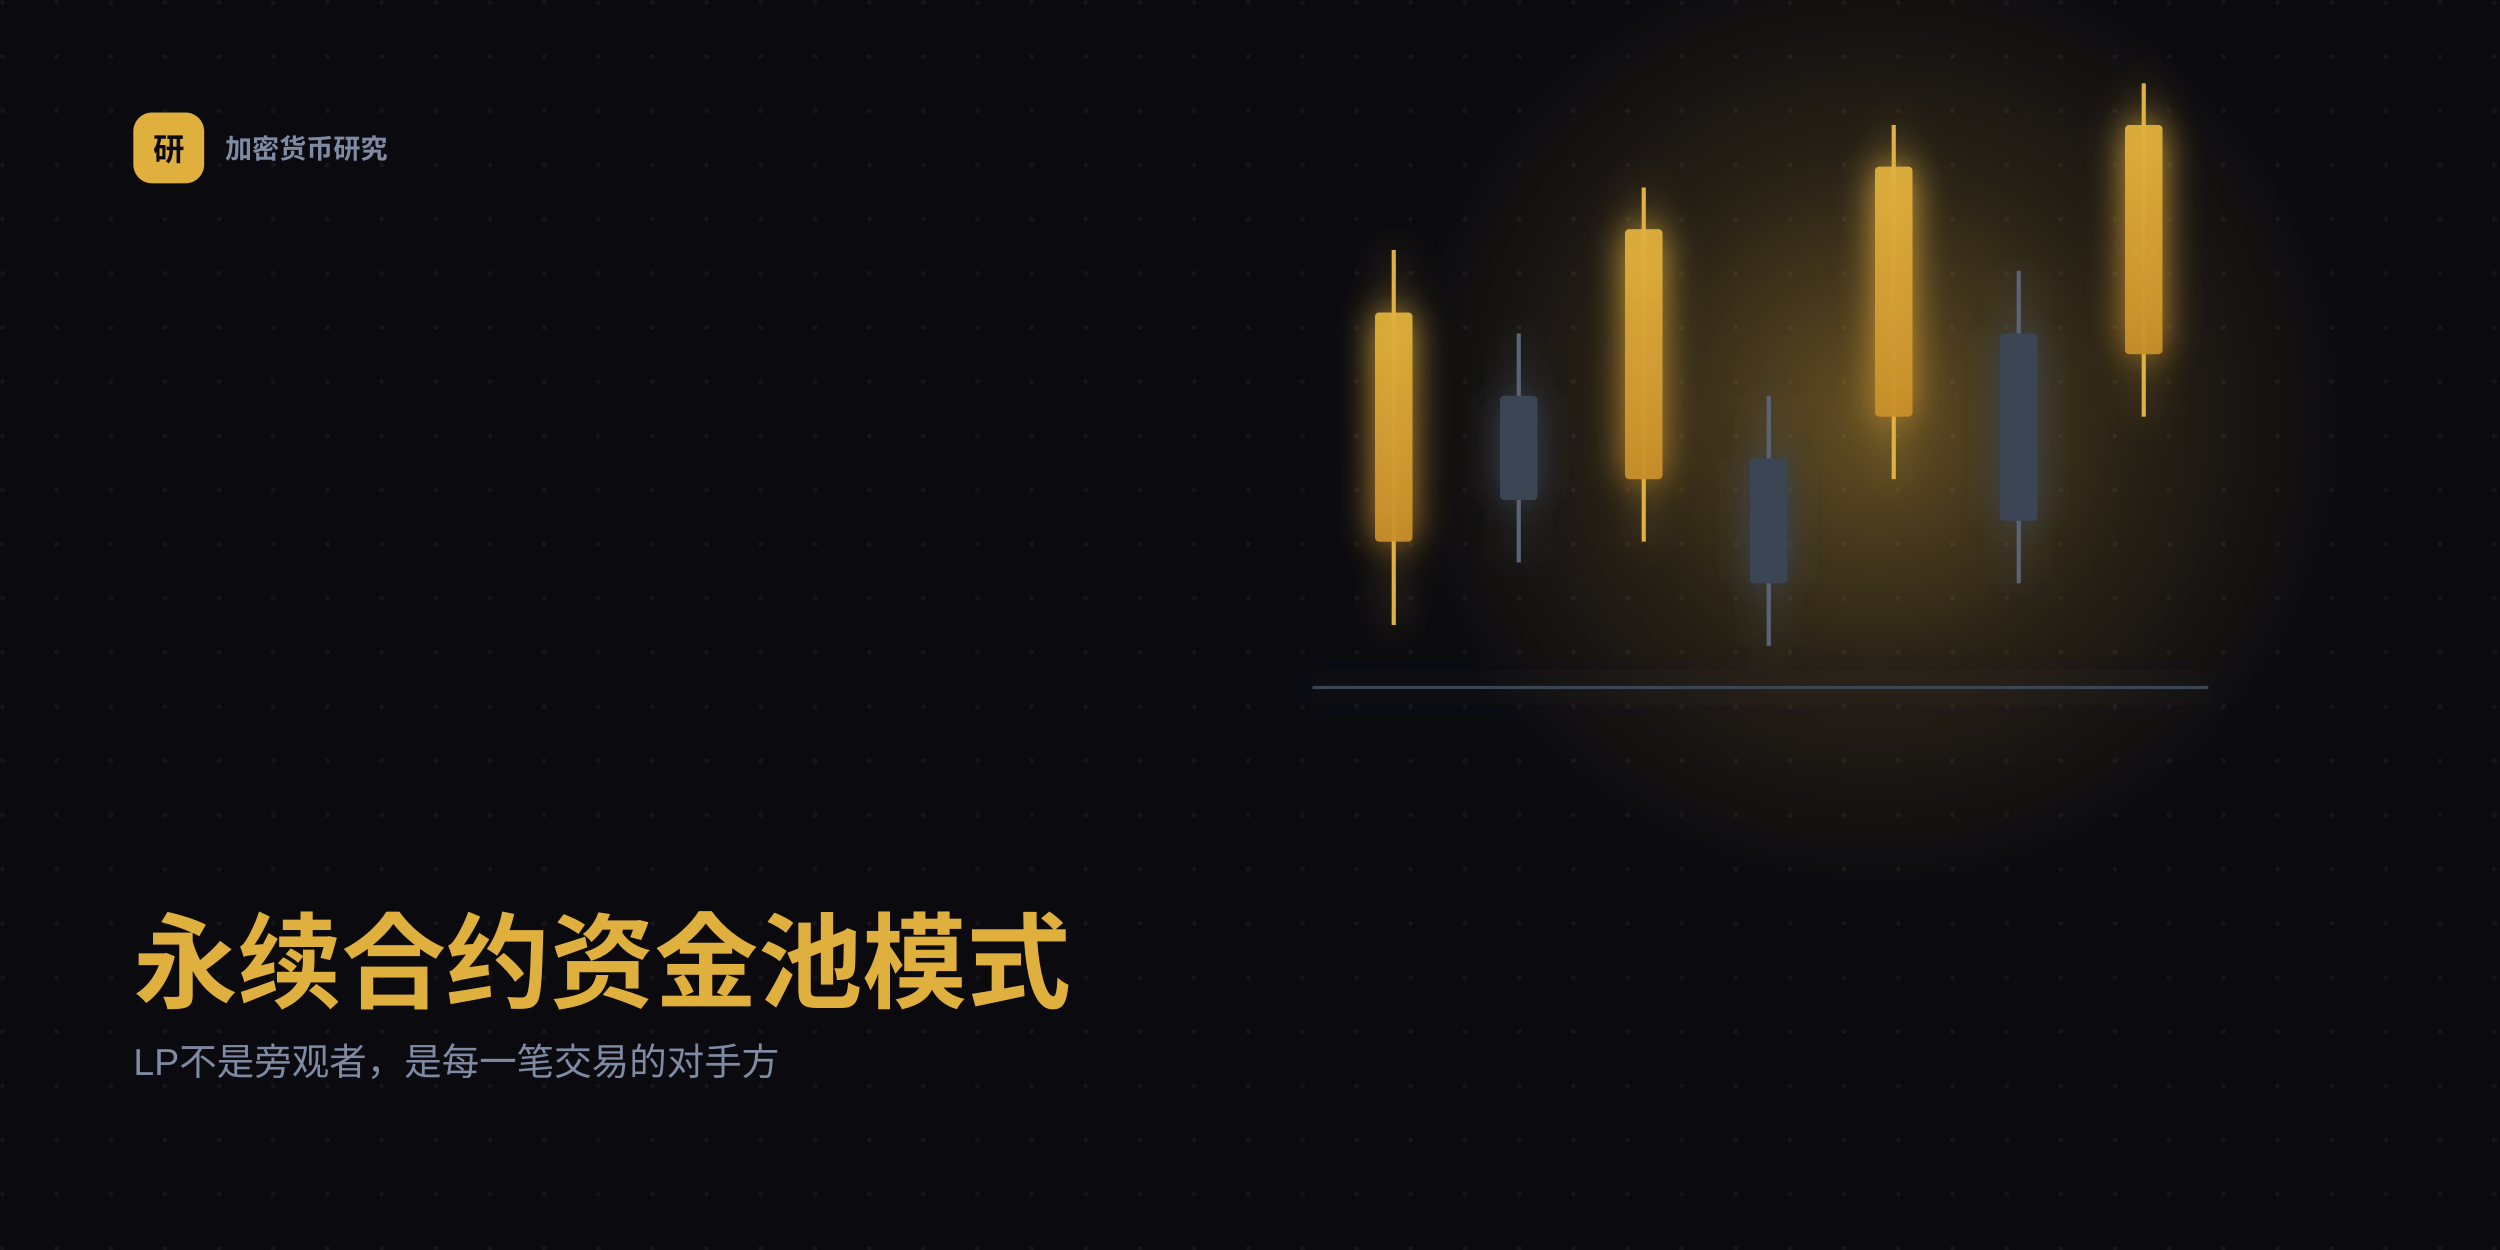
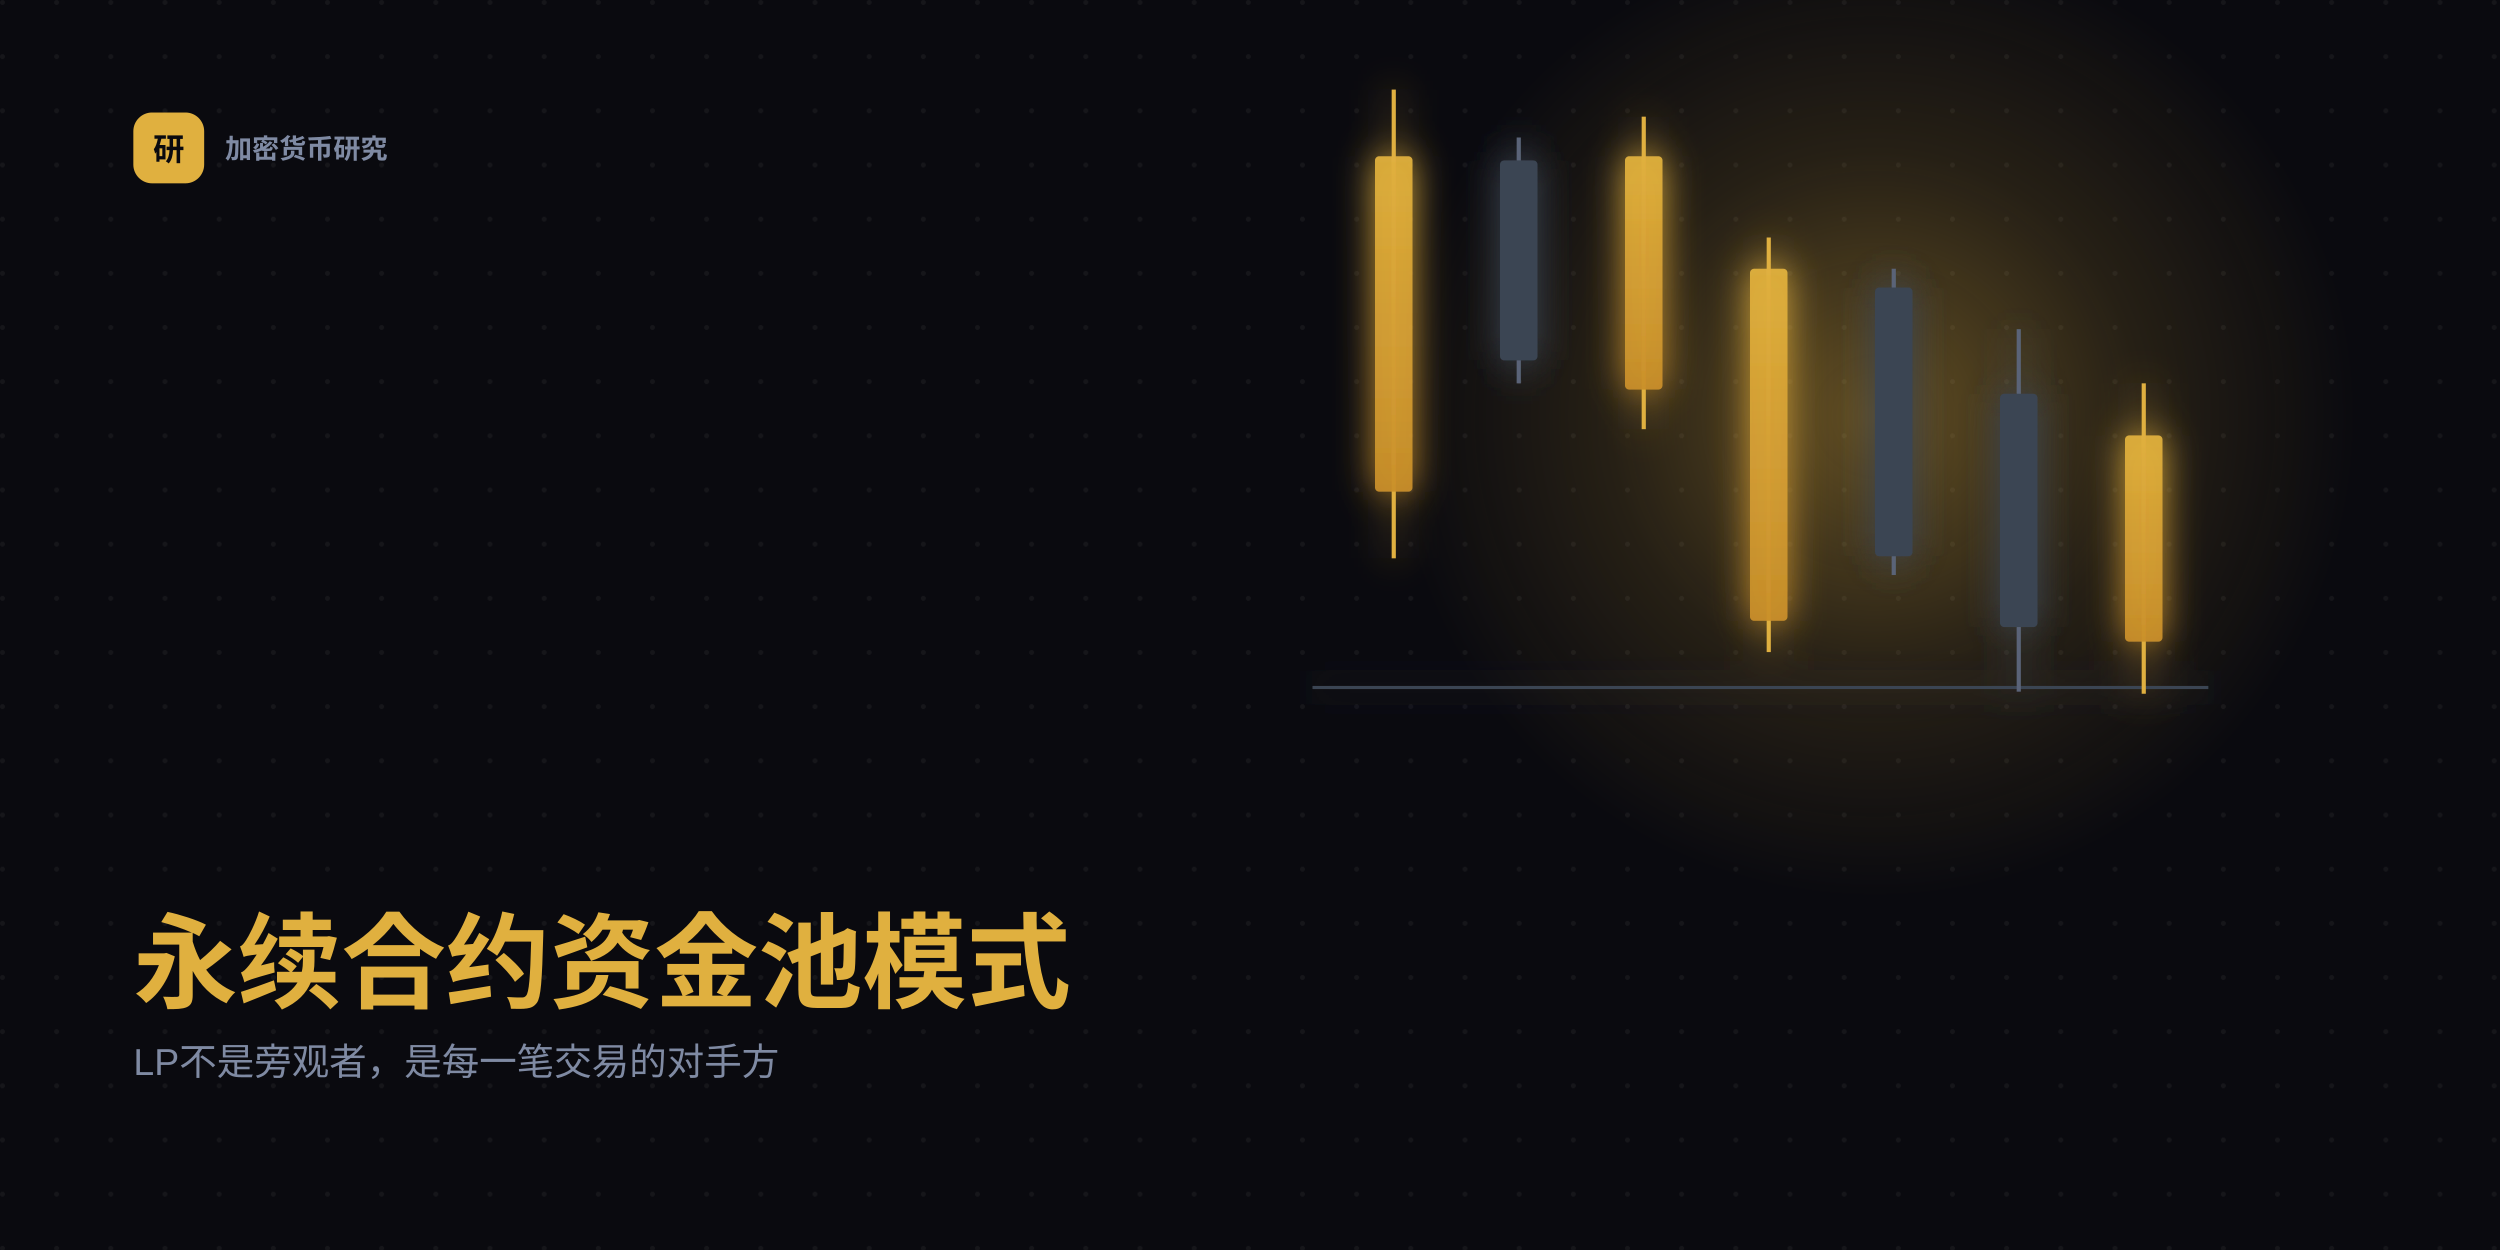
<svg xmlns="http://www.w3.org/2000/svg" viewBox="0 0 1200 600" role="img" aria-label="永续合约资金池模式：LP不是旁观者，是每一笔交易的对手方 主题配图">
  <defs>
    <radialGradient id="glowperpetualdzh" cx="50%" cy="50%" r="50%">
      <stop offset="0%" stop-color="#e0b03f" stop-opacity="0.42" />
      <stop offset="55%" stop-color="#e0b03f" stop-opacity="0.13" />
      <stop offset="100%" stop-color="#e0b03f" stop-opacity="0" />
    </radialGradient>
    <linearGradient id="barperpetualdzh" x1="0" y1="1" x2="0" y2="0">
      <stop offset="0%" stop-color="#c98f2a" stop-opacity="0.95" />
      <stop offset="100%" stop-color="#e0b03f" stop-opacity="0.95" />
    </linearGradient>
    <filter id="softperpetualdzh" x="-80%" y="-80%" width="260%" height="260%">
      <feGaussianBlur stdDeviation="9" result="b" />
      <feMerge>
        <feMergeNode in="b" />
        <feMergeNode in="SourceGraphic" />
      </feMerge>
    </filter>
    <pattern id="dotsperpetualdzh" width="26" height="26" patternUnits="userSpaceOnUse">
      <circle cx="1.2" cy="1.2" r="1.2" fill="#ffffff" fill-opacity="0.05" />
    </pattern>
  </defs>
  <rect width="1200" height="600" fill="#0a0a0f" />
  <rect width="1200" height="600" fill="url(#dotsperpetualdzh)" />
  <g transform="translate(64,54)">
    <rect x="0" y="0" width="34" height="34" rx="9" fill="#e0b03f" />
    <text x="17" y="23" font-family="'Segoe UI',Arial,sans-serif" font-size="15" font-weight="700" fill="#0a0a0f" text-anchor="middle">研</text>
    <text x="44" y="22" font-family="'Segoe UI',Arial,sans-serif" font-size="13" font-weight="600" fill="#7f8aa3">加密货币研究</text>
  </g>
  <circle cx="900" cy="200" r="230" fill="url(#glowperpetualdzh)" />
  <g filter="url(#softperpetualdzh)">
    <line x1="630" y1="330" x2="1060" y2="330" stroke="#3a4452" stroke-width="1.5" />
-     <line x1="669" y1="120" x2="669" y2="300" stroke="#e0b03f" stroke-width="2" />
-     <rect x="660" y="150" width="18" height="110" rx="2" fill="url(#barperpetualdzh)" />
-     <line x1="729" y1="160" x2="729" y2="270" stroke="#5a6478" stroke-width="2" />
-     <rect x="720" y="190" width="18" height="50" rx="2" fill="#3a4452" />
-     <line x1="789" y1="90" x2="789" y2="260" stroke="#e0b03f" stroke-width="2" />
-     <rect x="780" y="110" width="18" height="120" rx="2" fill="url(#barperpetualdzh)" />
-     <line x1="849" y1="190" x2="849" y2="310" stroke="#5a6478" stroke-width="2" />
-     <rect x="840" y="220" width="18" height="60" rx="2" fill="#3a4452" />
-     <line x1="909" y1="60" x2="909" y2="230" stroke="#e0b03f" stroke-width="2" />
-     <rect x="900" y="80" width="18" height="120" rx="2" fill="url(#barperpetualdzh)" />
-     <line x1="969" y1="130" x2="969" y2="280" stroke="#5a6478" stroke-width="2" />
-     <rect x="960" y="160" width="18" height="90" rx="2" fill="#3a4452" />
-     <line x1="1029" y1="40" x2="1029" y2="200" stroke="#e0b03f" stroke-width="2" />
-     <rect x="1020" y="60" width="18" height="110" rx="2" fill="url(#barperpetualdzh)" />
+     <line x1="669" y1="43" x2="669" y2="268" stroke="#e0b03f" stroke-width="2" />
+     <rect x="660" y="75" width="18" height="161" rx="2" fill="url(#barperpetualdzh)" />
+     <line x1="729" y1="66" x2="729" y2="184" stroke="#5a6478" stroke-width="2" />
+     <rect x="720" y="77" width="18" height="96" rx="2" fill="#3a4452" />
+     <line x1="789" y1="56" x2="789" y2="206" stroke="#e0b03f" stroke-width="2" />
+     <rect x="780" y="75" width="18" height="112" rx="2" fill="url(#barperpetualdzh)" />
+     <line x1="849" y1="114" x2="849" y2="313" stroke="#e0b03f" stroke-width="2" />
+     <rect x="840" y="129" width="18" height="169" rx="2" fill="url(#barperpetualdzh)" />
+     <line x1="909" y1="129" x2="909" y2="276" stroke="#5a6478" stroke-width="2" />
+     <rect x="900" y="138" width="18" height="129" rx="2" fill="#3a4452" />
+     <line x1="969" y1="158" x2="969" y2="332" stroke="#5a6478" stroke-width="2" />
+     <rect x="960" y="189" width="18" height="112" rx="2" fill="#3a4452" />
+     <line x1="1029" y1="184" x2="1029" y2="333" stroke="#e0b03f" stroke-width="2" />
+     <rect x="1020" y="209" width="18" height="99" rx="2" fill="url(#barperpetualdzh)" />
  </g>
  <g font-family="'Segoe UI',Arial,sans-serif" font-weight="800">
    <text font-size="50" fill="#e0b03f">
      <tspan x="64" y="480">永续合约资金池模式</tspan>
    </text>
  </g>
  <text x="64" y="516" font-family="'Segoe UI',Arial,sans-serif" font-size="18" fill="#7f8aa3">LP不是旁观者，是每一笔交易的对手方</text>
</svg>
